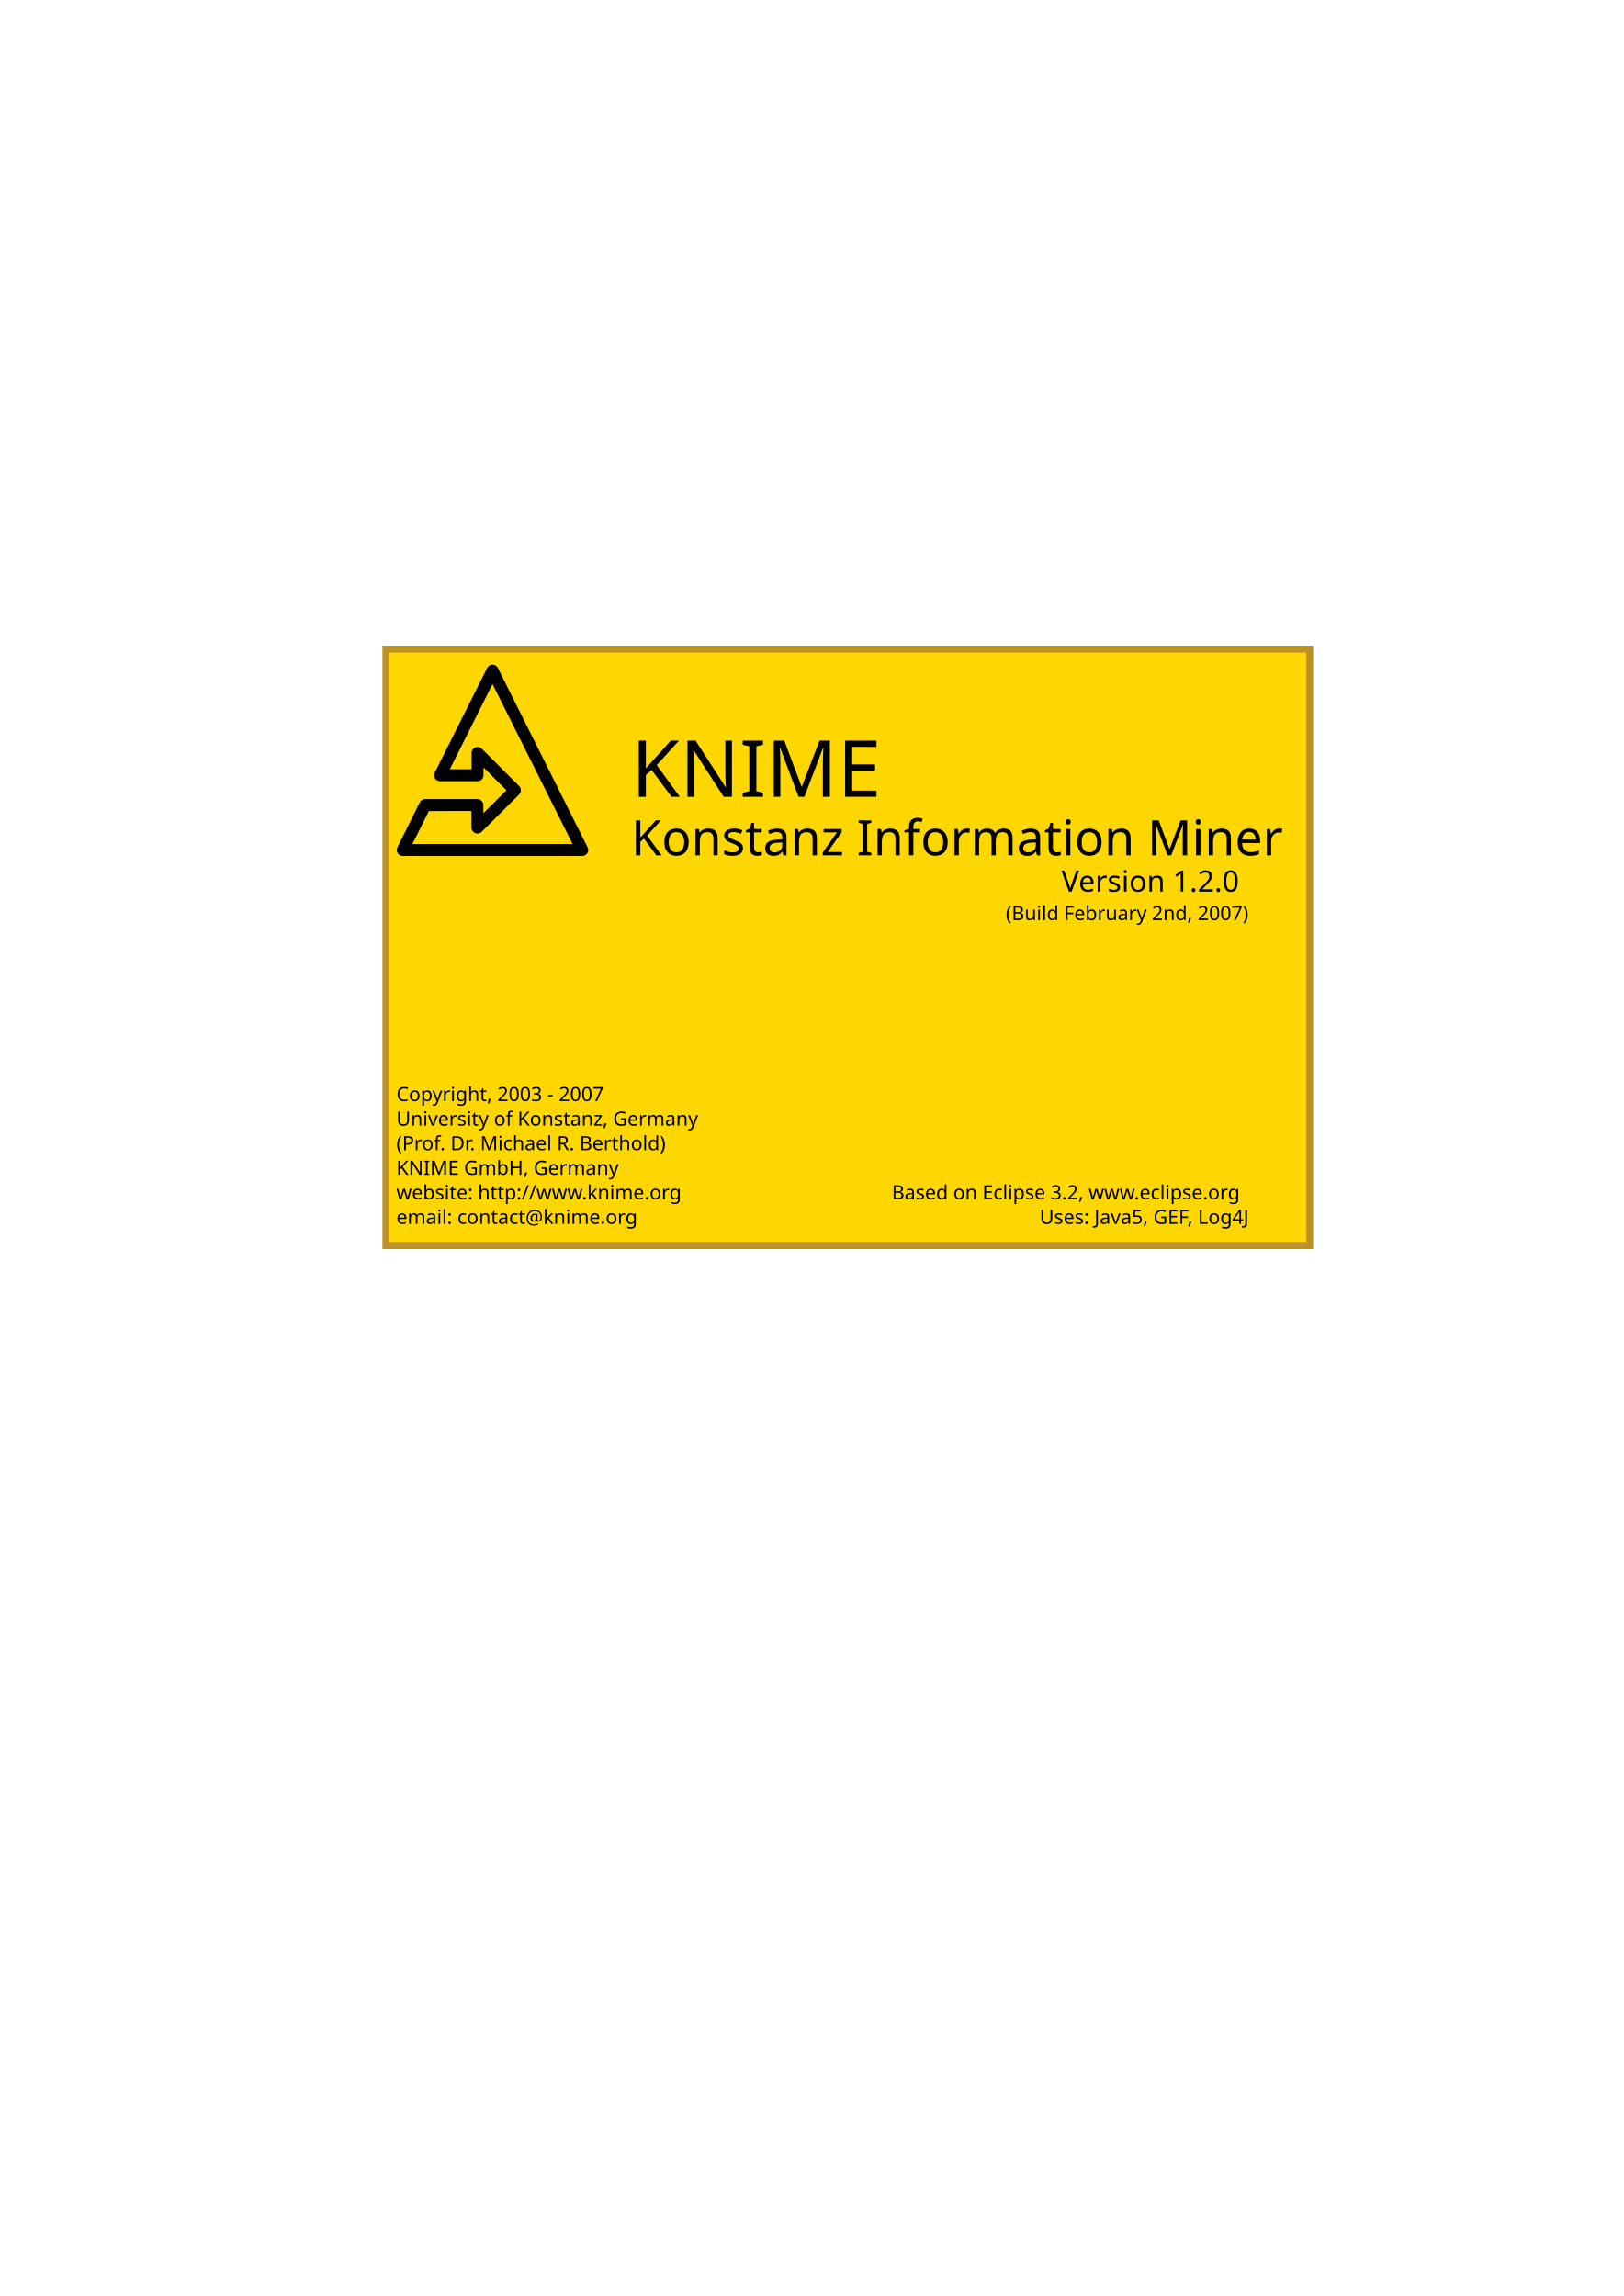
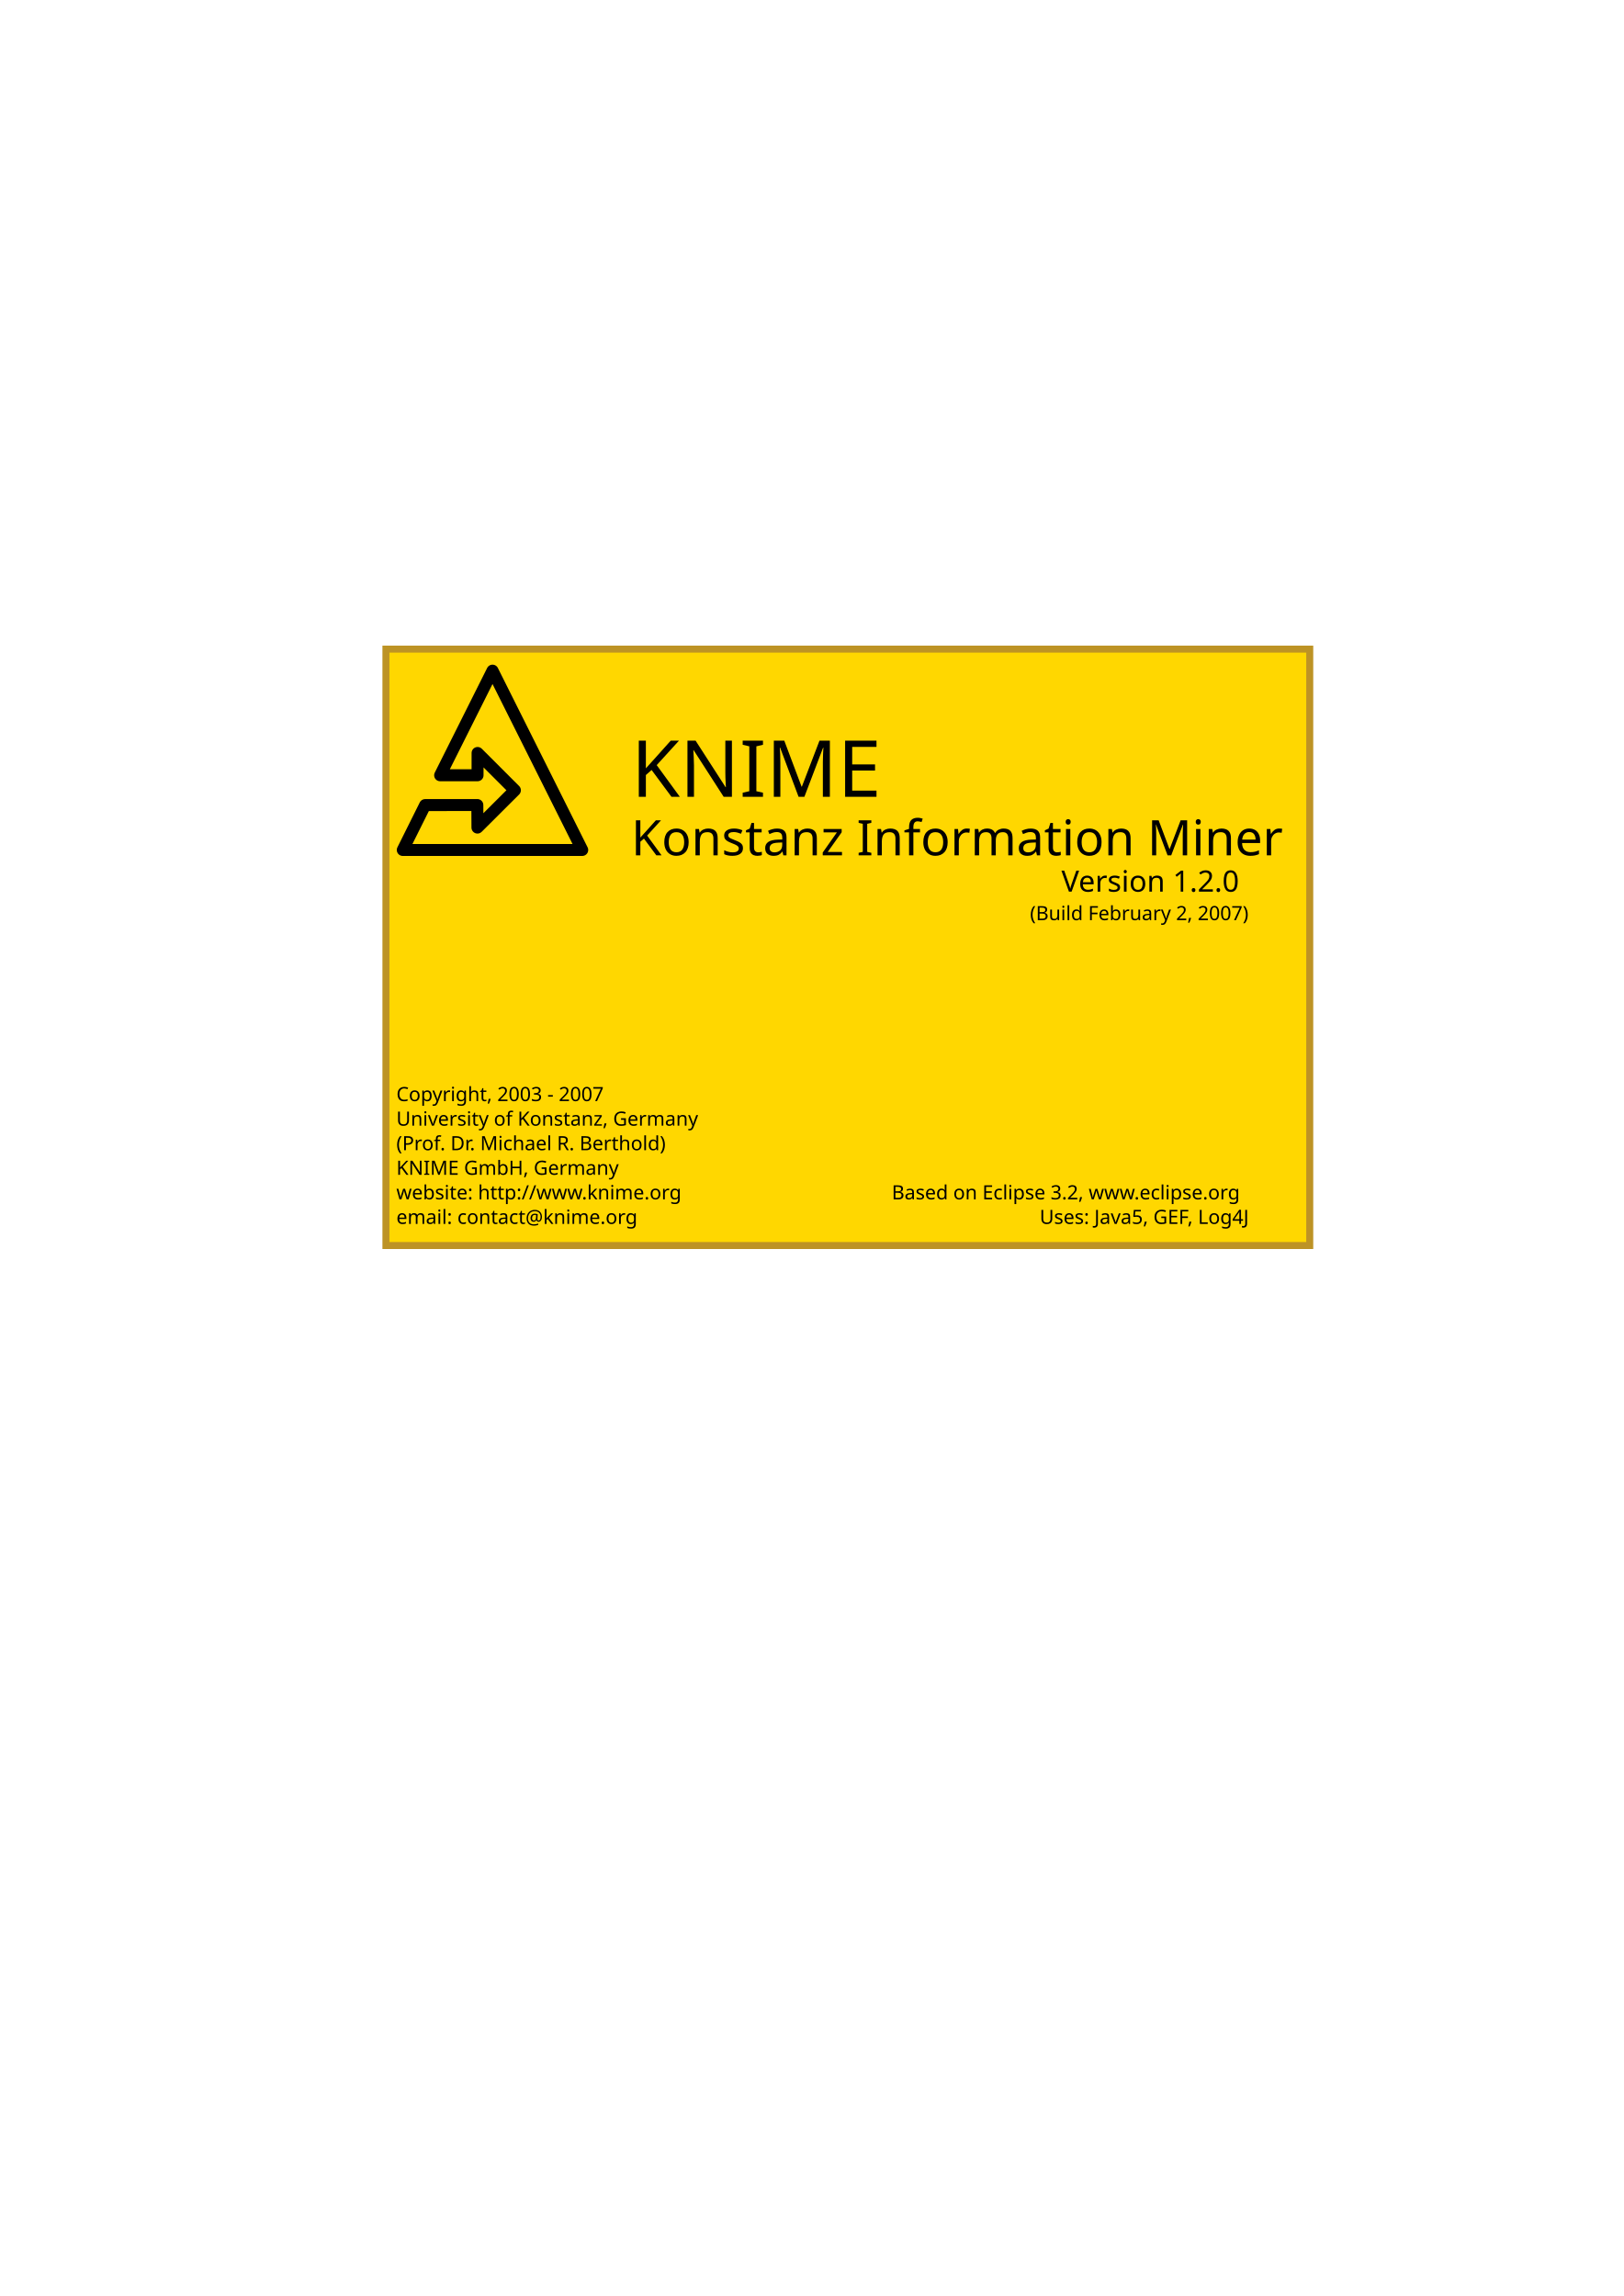
<svg xmlns="http://www.w3.org/2000/svg" width="210mm" height="297mm" id="svg2">
  <defs id="defs4" />
  <g id="layer1">
    <g id="g1898" transform="translate(4.695586,14.28567)">
      <g transform="translate(1.086609,119.656)" id="g2137">
        <rect style="fill:#ffd700;stroke:#bd9325;stroke-width:3.419;stroke-miterlimit:4;stroke-dasharray:none;stroke-opacity:1" id="rect1391" width="451.581" height="291.581" x="182.867" y="183.416" />
        <text xml:space="preserve" style="font-size:7.204px;font-style:normal;font-weight:normal;line-height:125%;fill:black;fill-opacity:1;stroke:none;stroke-width:1px;stroke-linecap:butt;stroke-linejoin:miter;stroke-opacity:1;font-family:Bitstream Vera Sans" x="187.958" y="404.394" id="text1365">
          <tspan id="tspan1367" x="187.958" y="404.394" style="font-size:9.605px;font-style:normal;font-variant:normal;font-weight:normal;font-stretch:normal;text-align:start;line-height:125%;writing-mode:lr-tb;text-anchor:start;font-family:Arial Rounded MT Bold">Copyright, 2003 - 2007</tspan>
          <tspan x="187.958" y="416.4" id="tspan1369" style="font-size:9.605px;font-style:normal;font-variant:normal;font-weight:normal;font-stretch:normal;text-align:start;line-height:125%;writing-mode:lr-tb;text-anchor:start;font-family:Arial Rounded MT Bold">University of Konstanz, Germany</tspan>
          <tspan x="187.958" y="428.406" style="font-size:9.605px;font-style:normal;font-variant:normal;font-weight:normal;font-stretch:normal;text-align:start;line-height:125%;writing-mode:lr-tb;text-anchor:start;font-family:Arial Rounded MT Bold" id="tspan1921">(Prof. Dr. Michael R. Berthold)</tspan>
          <tspan x="187.958" y="440.412" style="font-size:9.605px;font-style:normal;font-variant:normal;font-weight:normal;font-stretch:normal;text-align:start;line-height:125%;writing-mode:lr-tb;text-anchor:start;font-family:Arial Rounded MT Bold" id="tspan1923">KNIME GmbH, Germany</tspan>
          <tspan id="tspan2159" x="187.958" y="452.418" style="font-size:9.605px;font-style:normal;font-variant:normal;font-weight:normal;font-stretch:normal;text-align:start;line-height:125%;writing-mode:lr-tb;text-anchor:start;font-family:Arial Rounded MT Bold">website: http://www.knime.org</tspan>
          <tspan id="tspan2161" x="187.958" y="464.424" style="font-size:9.605px;font-style:normal;font-variant:normal;font-weight:normal;font-stretch:normal;text-align:start;line-height:125%;writing-mode:lr-tb;text-anchor:start;font-family:Arial Rounded MT Bold">email: contact@knime.org</tspan>
        </text>
        <rect style="fill:none;stroke-width:0.354;stroke-miterlimit:4;stroke-dasharray:none" id="rect1389" width="729.852" height="491.777" x="6.434" y="123.961" />
        <text id="text3571" y="255.614" x="302.747" style="font-size:42.021px;font-style:normal;font-variant:normal;font-weight:normal;font-stretch:normal;line-height:100%;writing-mode:lr-tb;text-anchor:start;fill:black;fill-opacity:1;stroke:none;stroke-width:1px;stroke-linecap:butt;stroke-linejoin:miter;stroke-opacity:1;font-family:Arial Rounded MT Bold" xml:space="preserve">
          <tspan style="font-size:38.42px;font-style:normal;font-variant:normal;font-weight:normal;font-stretch:normal;text-align:start;line-height:100%;writing-mode:lr-tb;text-anchor:start;font-family:Arial Rounded MT Bold" y="255.614" x="302.747" id="tspan3573">KNIME</tspan>
          <tspan style="font-size:24.012px" y="284.245" x="302.747" id="tspan3577">Konstanz Information Miner</tspan>
        </text>
        <text id="text2163" y="301.994" x="625.123" style="font-size:7.204px;font-style:normal;font-weight:normal;text-align:end;line-height:125%;writing-mode:lr-tb;text-anchor:end;fill:black;fill-opacity:1;stroke:none;stroke-width:1px;stroke-linecap:butt;stroke-linejoin:miter;stroke-opacity:1;font-family:Bitstream Vera Sans" xml:space="preserve">
          <tspan style="font-size:14.407px;font-style:normal;font-variant:normal;font-weight:normal;font-stretch:normal;text-align:end;line-height:125%;writing-mode:lr-tb;text-anchor:end;font-family:Arial Rounded MT Bold" y="301.994" x="625.123" id="tspan2165">Version 1.2.0</tspan>
-           <tspan id="tspan1986" style="font-size:9.605px;font-style:normal;font-variant:normal;font-weight:normal;font-stretch:normal;text-align:end;line-height:125%;writing-mode:lr-tb;text-anchor:end;font-family:Arial Rounded MT Bold" y="315.925" x="625.123">(Build February 2nd, 2007)</tspan>
+           <tspan id="tspan1986" style="font-size:9.605px;font-style:normal;font-variant:normal;font-weight:normal;font-stretch:normal;text-align:end;line-height:125%;writing-mode:lr-tb;text-anchor:end;font-family:Arial Rounded MT Bold" y="315.925" x="625.123">(Build February 2, 2007)</tspan>
        </text>
        <g transform="matrix(0.600306,0,0,0.600306,35.7501,166.578)" id="g1939">
          <path style="fill:none;fill-opacity:0.75;fill-rule:evenodd;stroke:black;stroke-width:9.748;stroke-linecap:round;stroke-linejoin:round;stroke-miterlimit:4;stroke-dasharray:none;stroke-opacity:1" d="M 258.792,191.625 L 404.914,191.619 L 331.865,45.576 L 289.21,130.776 L 319.678,130.778 L 319.703,112.628 L 350.083,142.992 L 319.601,173.385 L 319.508,155.021 L 276.997,155.058 L 258.792,191.625 z " id="path1293" />
        </g>
        <text id="text1948" y="452.428" x="624.335" style="font-size:8.404px;font-style:normal;font-variant:normal;font-weight:normal;font-stretch:normal;text-align:end;line-height:125%;writing-mode:lr-tb;text-anchor:end;fill:black;fill-opacity:1;stroke:none;stroke-width:1px;stroke-linecap:butt;stroke-linejoin:miter;stroke-opacity:1;font-family:Arial Rounded MT Bold" xml:space="preserve">
          <tspan id="tspan1952" style="font-size:9.605px;font-style:normal;font-variant:normal;font-weight:normal;font-stretch:normal;text-align:end;line-height:125%;writing-mode:lr-tb;text-anchor:end;font-family:Arial Rounded MT Bold" y="452.428" x="624.335">Based on Eclipse 3.2, www.eclipse.org</tspan>
          <tspan id="tspan1978" style="font-size:9.605px;font-style:normal;font-variant:normal;font-weight:normal;font-stretch:normal;text-align:end;line-height:125%;writing-mode:lr-tb;text-anchor:end;font-family:Arial Rounded MT Bold" y="464.434" x="624.335">Uses: Java5, GEF, Log4J</tspan>
        </text>
      </g>
    </g>
  </g>
</svg>
